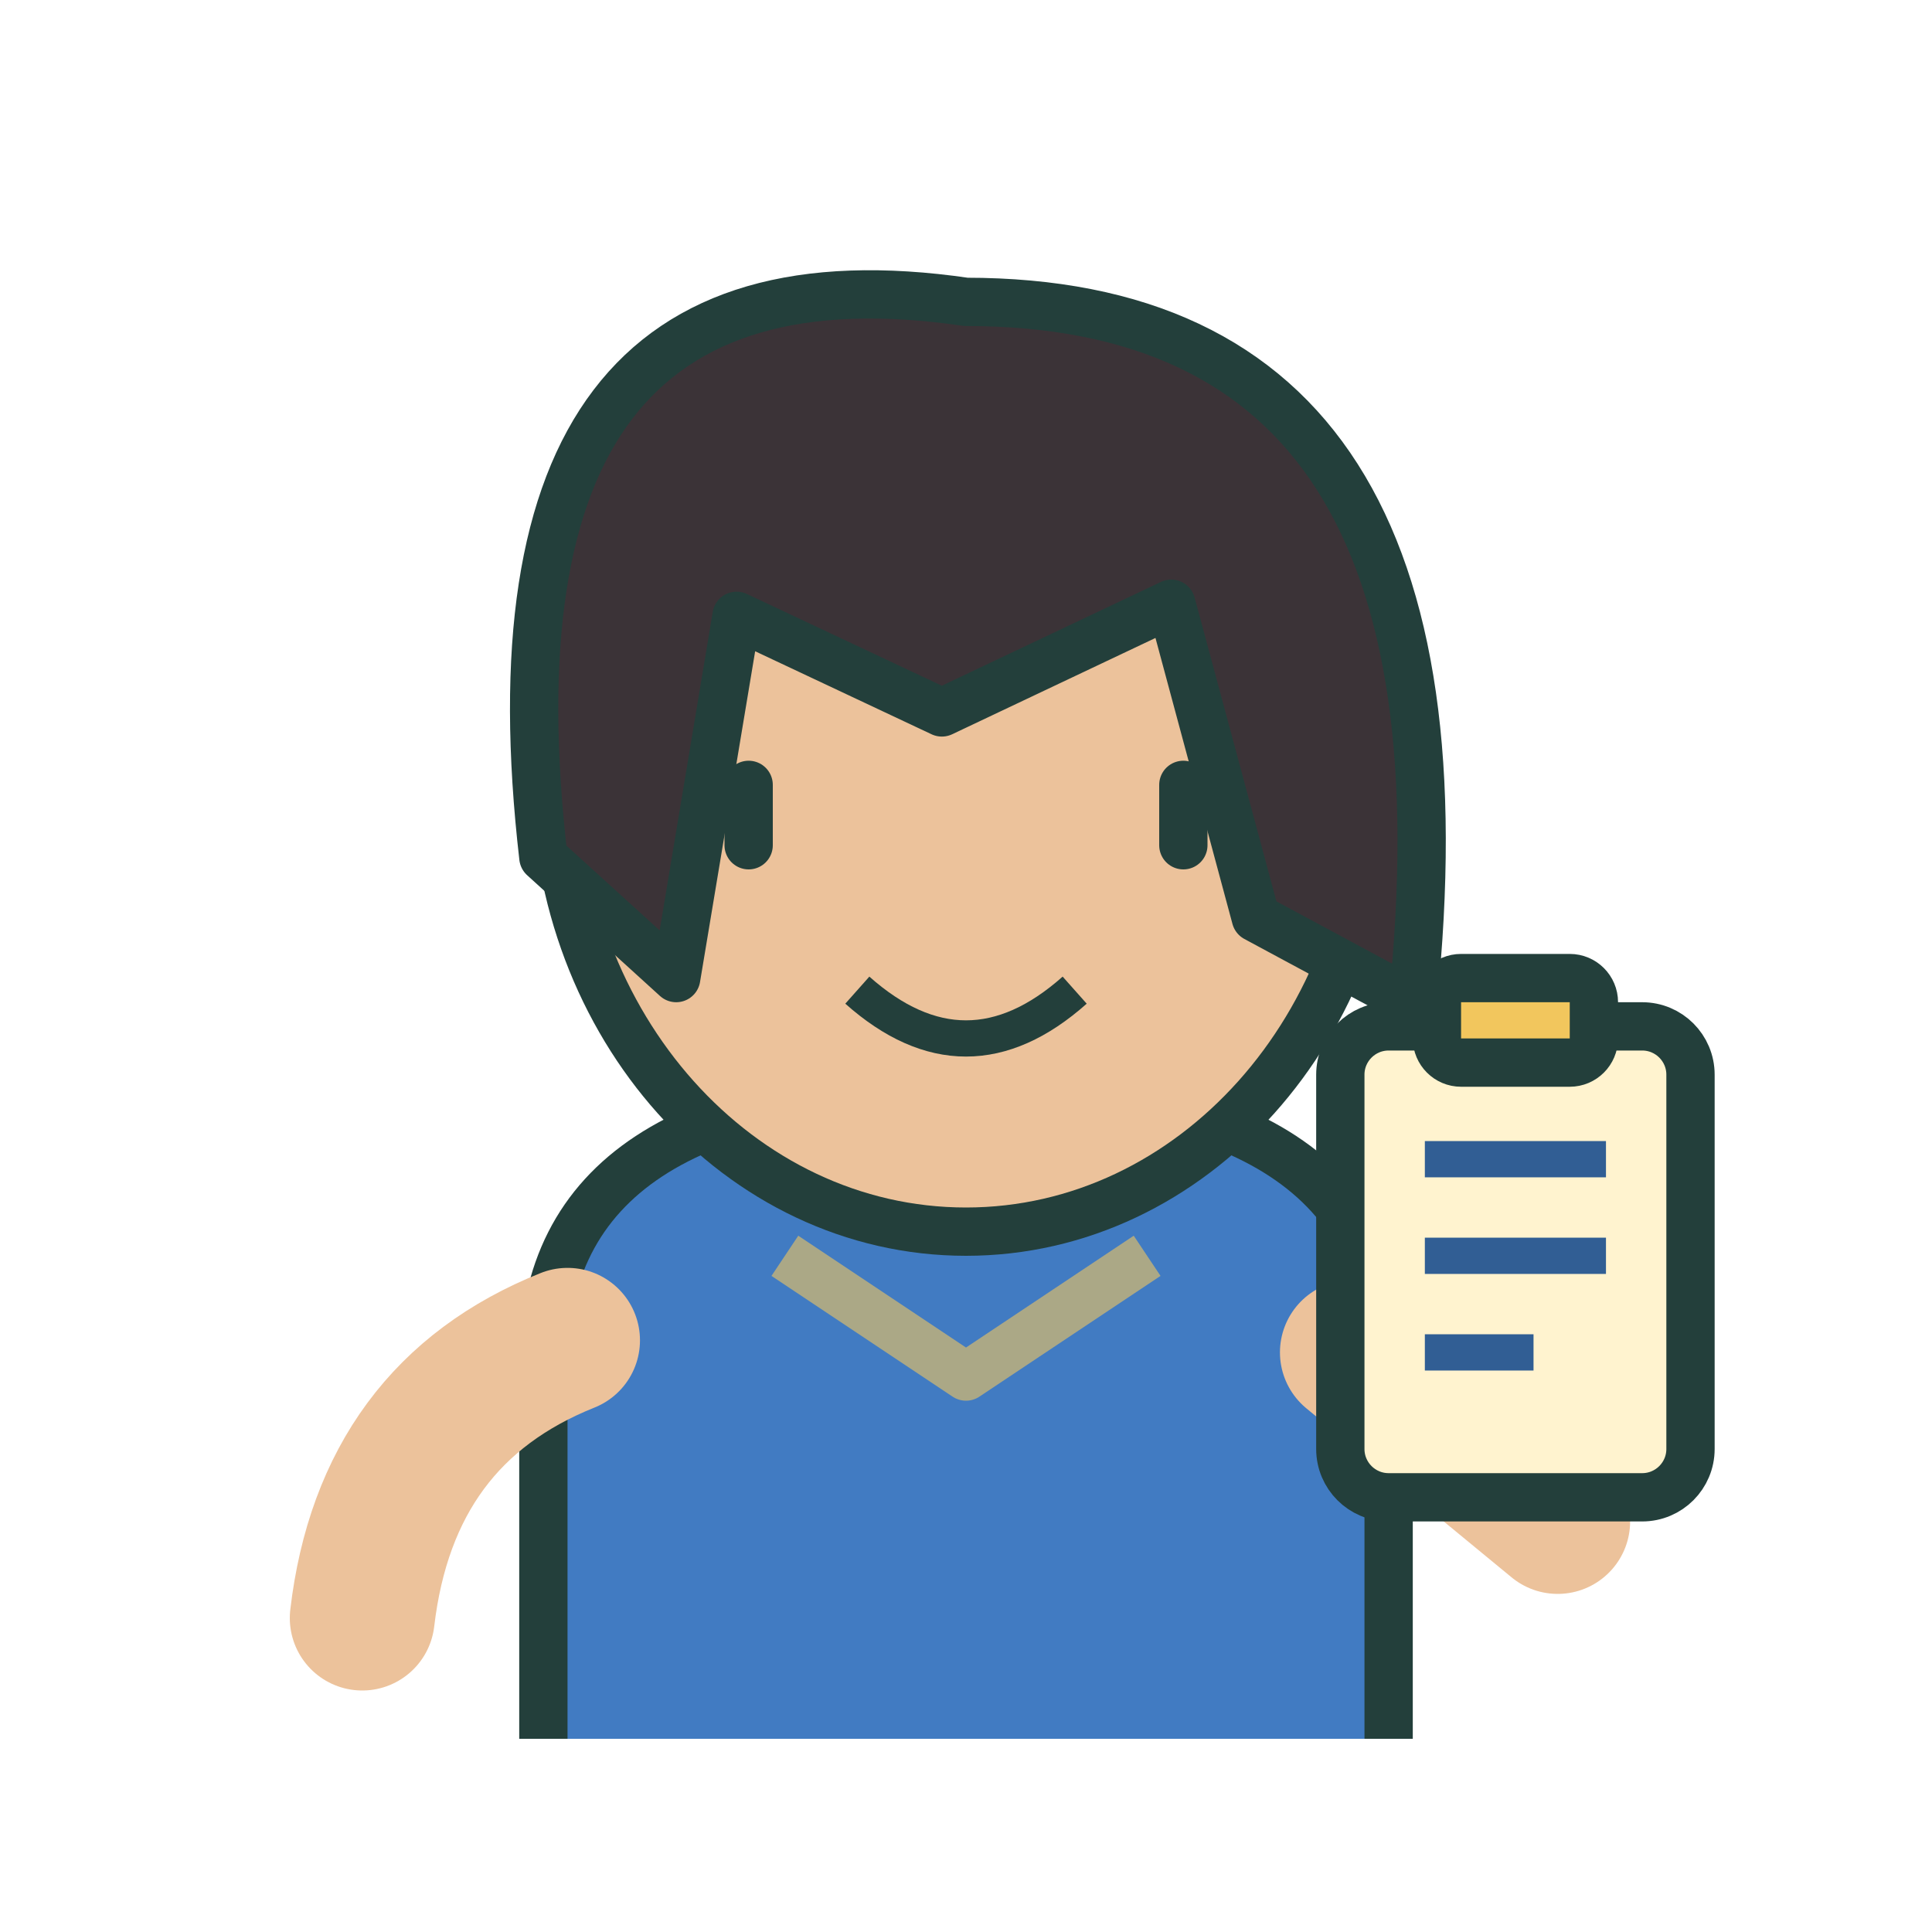
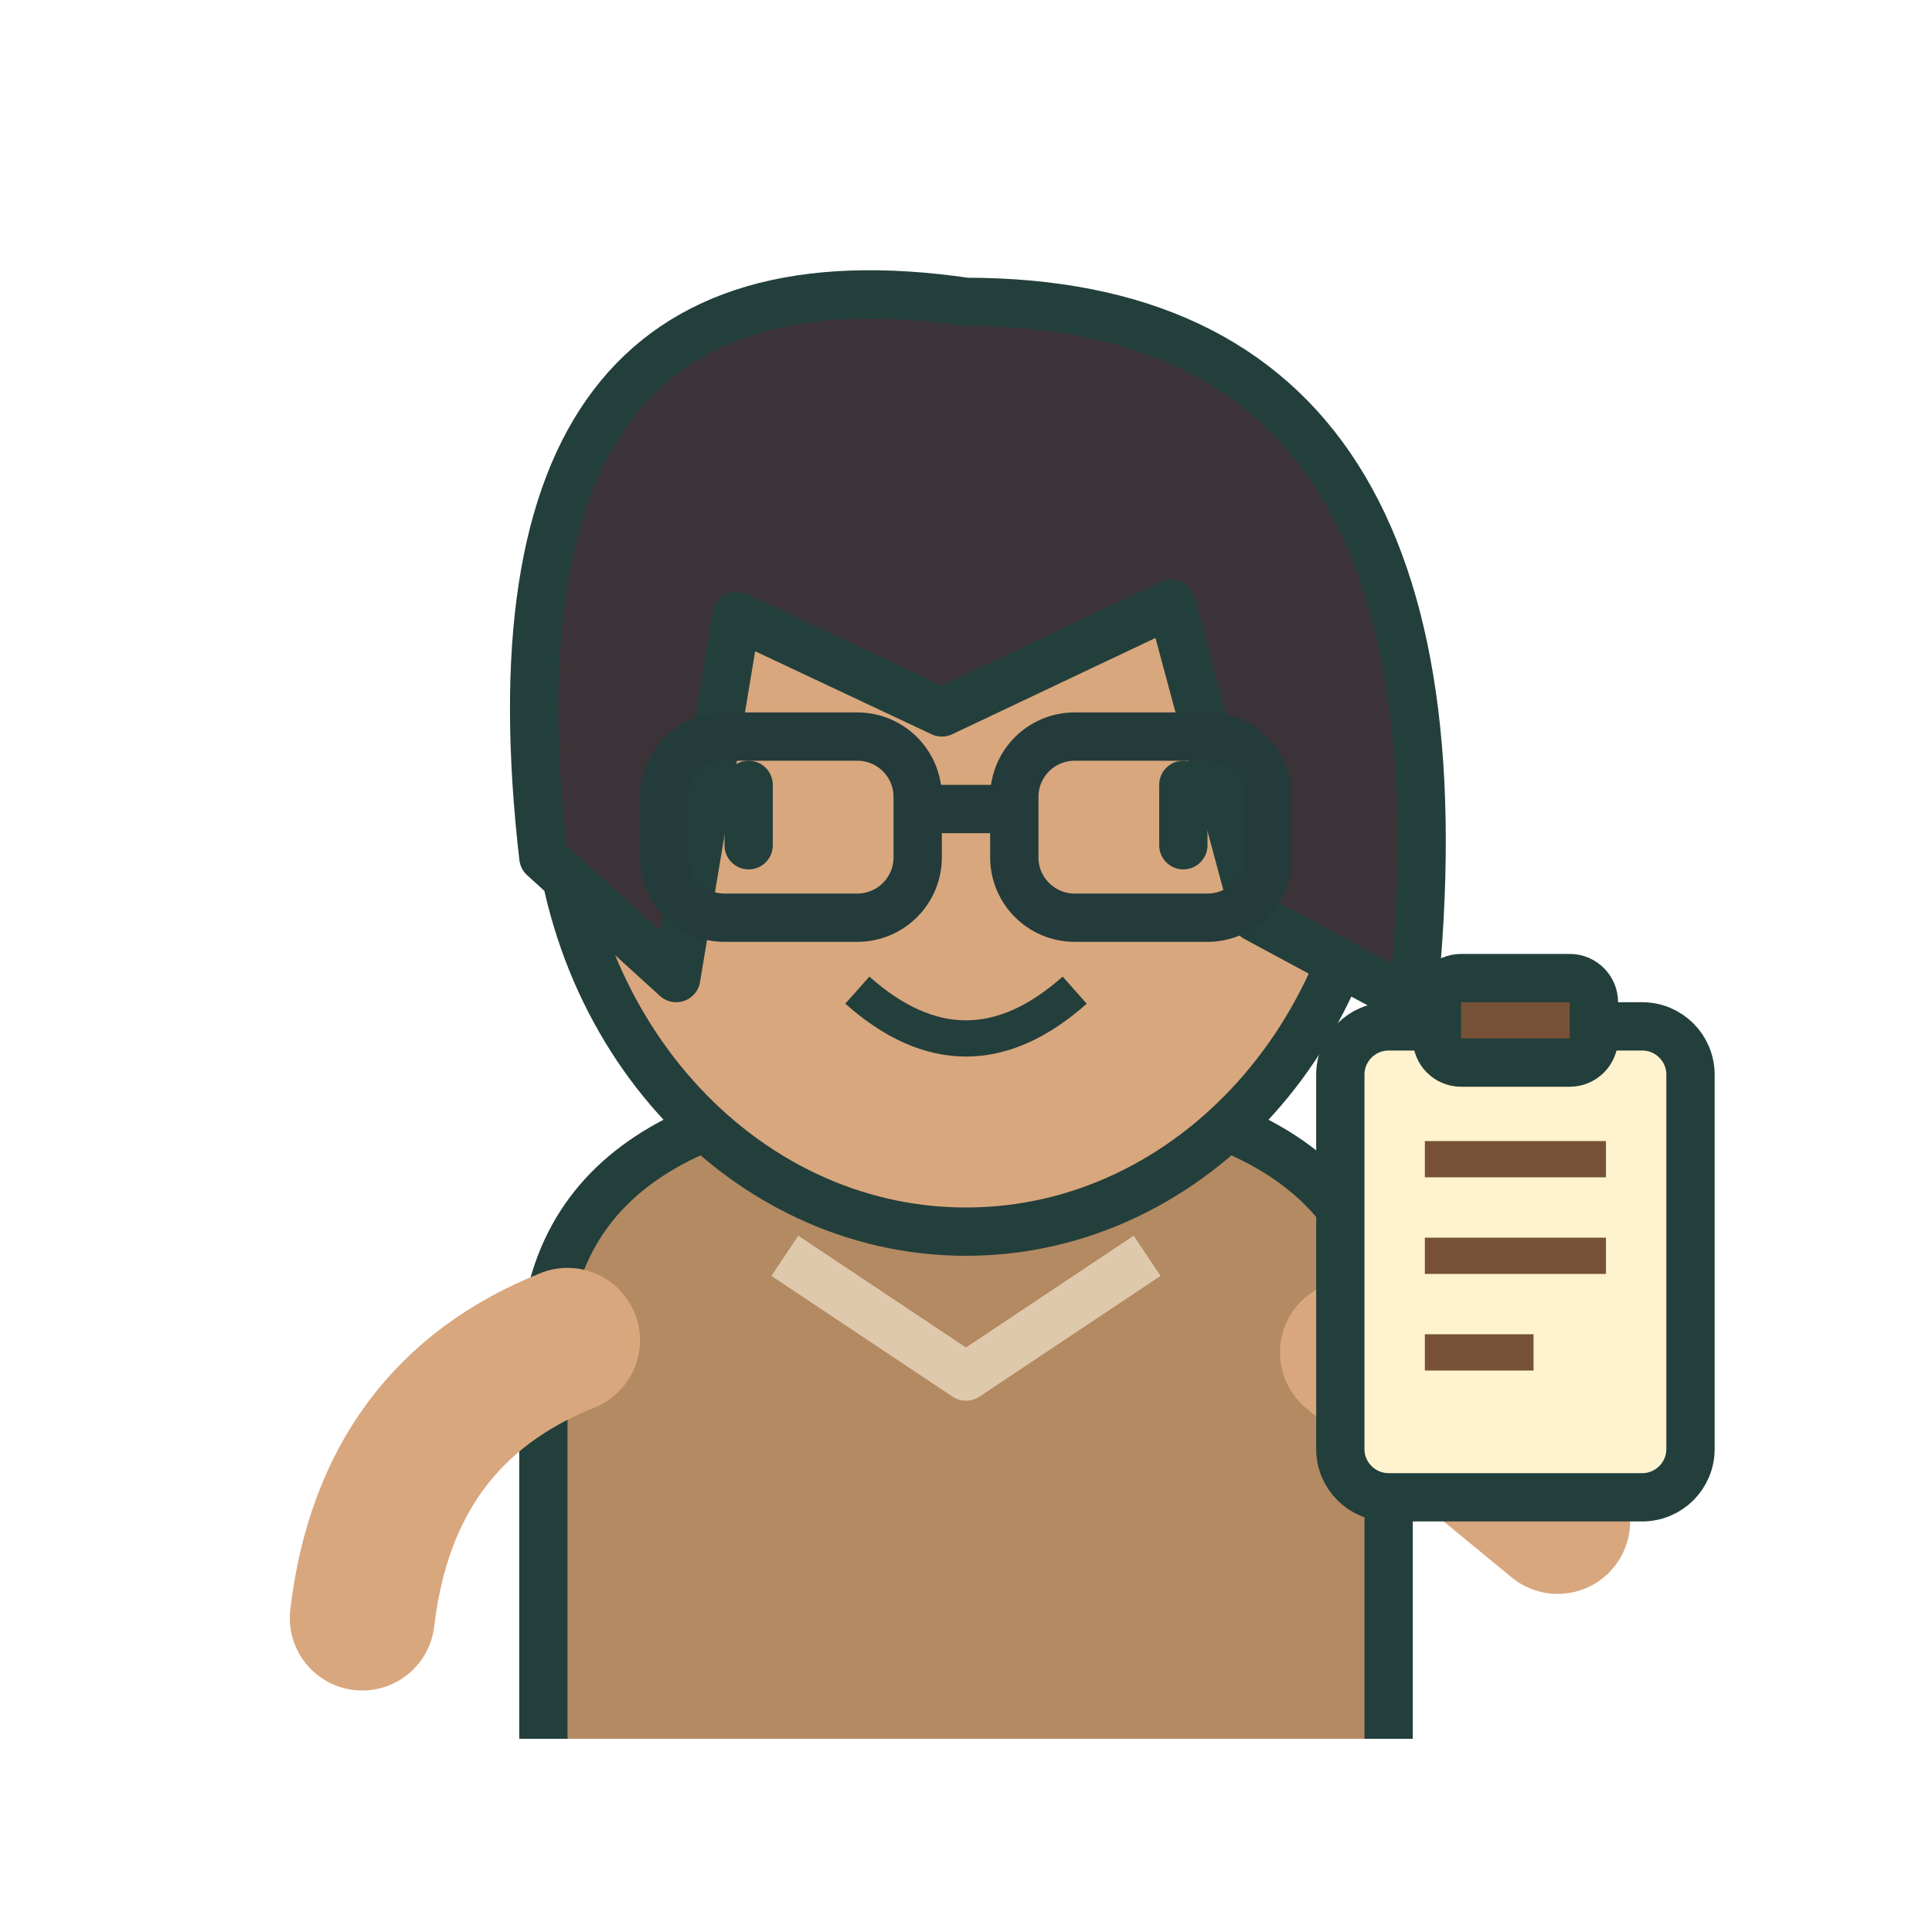
<svg xmlns="http://www.w3.org/2000/svg" width="160" height="160" viewBox="0 0 160 160">
  <g stroke="#233f3b" stroke-width="4" stroke-linejoin="round">
-     <path d="M45 144v-31q0-23 35-23t35 23v31" fill="#417bc2" />
-     <path d="M47 111q-15 6-17 23m82-22 17 14" fill="none" stroke="#ecc29b" stroke-width="12" stroke-linecap="round" />
-     <ellipse cx="80" cy="64" rx="34" ry="38" fill="#ecc29b" />
+     <path d="M45 144v-31q0-23 35-23t35 23v31" fill="#b48a62" />
+     <path d="M47 111q-15 6-17 23m82-22 17 14" fill="none" stroke="#d9a77d" stroke-width="12" stroke-linecap="round" />
+     <ellipse cx="80" cy="64" rx="34" ry="38" fill="#d9a77d" />
    <path d="M45 71Q39 19 80 25q43 0 37 58l-13-7-7-26-19 9-17-8-5 30Z" fill="#3b3337" />
    <path d="M62 65v5m36-5v5" stroke-linecap="round" />
    <path d="M71 82q9 8 18 0" fill="none" stroke-width="3" />
-     <path d="M65 104l15 10 15-10" fill="none" stroke="#f2c65d" stroke-opacity=".6" />
+     <g fill="none" stroke="#233b3b" stroke-width="4">
+       <rect x="55" y="61" width="21" height="15" rx="5" />
+       <rect x="84" y="61" width="21" height="15" rx="5" />
+       <path d="M76 67h8" />
+     </g>
+     <path d="M65 104l15 10 15-10" fill="none" stroke="#ead8bf" stroke-opacity=".8" />
    <rect x="111" y="85" width="29" height="39" rx="4" fill="#fff3cf" />
-     <path d="M118 96h15m-15 8h15m-15 8h9" stroke="#315e94" stroke-width="3" />
-     <rect x="119" y="81" width="13" height="7" rx="2" fill="#f2c65d" />
+     <path d="M118 96h15m-15 8h15m-15 8h9" stroke="#765137" stroke-width="3" />
+     <rect x="119" y="81" width="13" height="7" rx="2" fill="#765137" />
  </g>
</svg>
